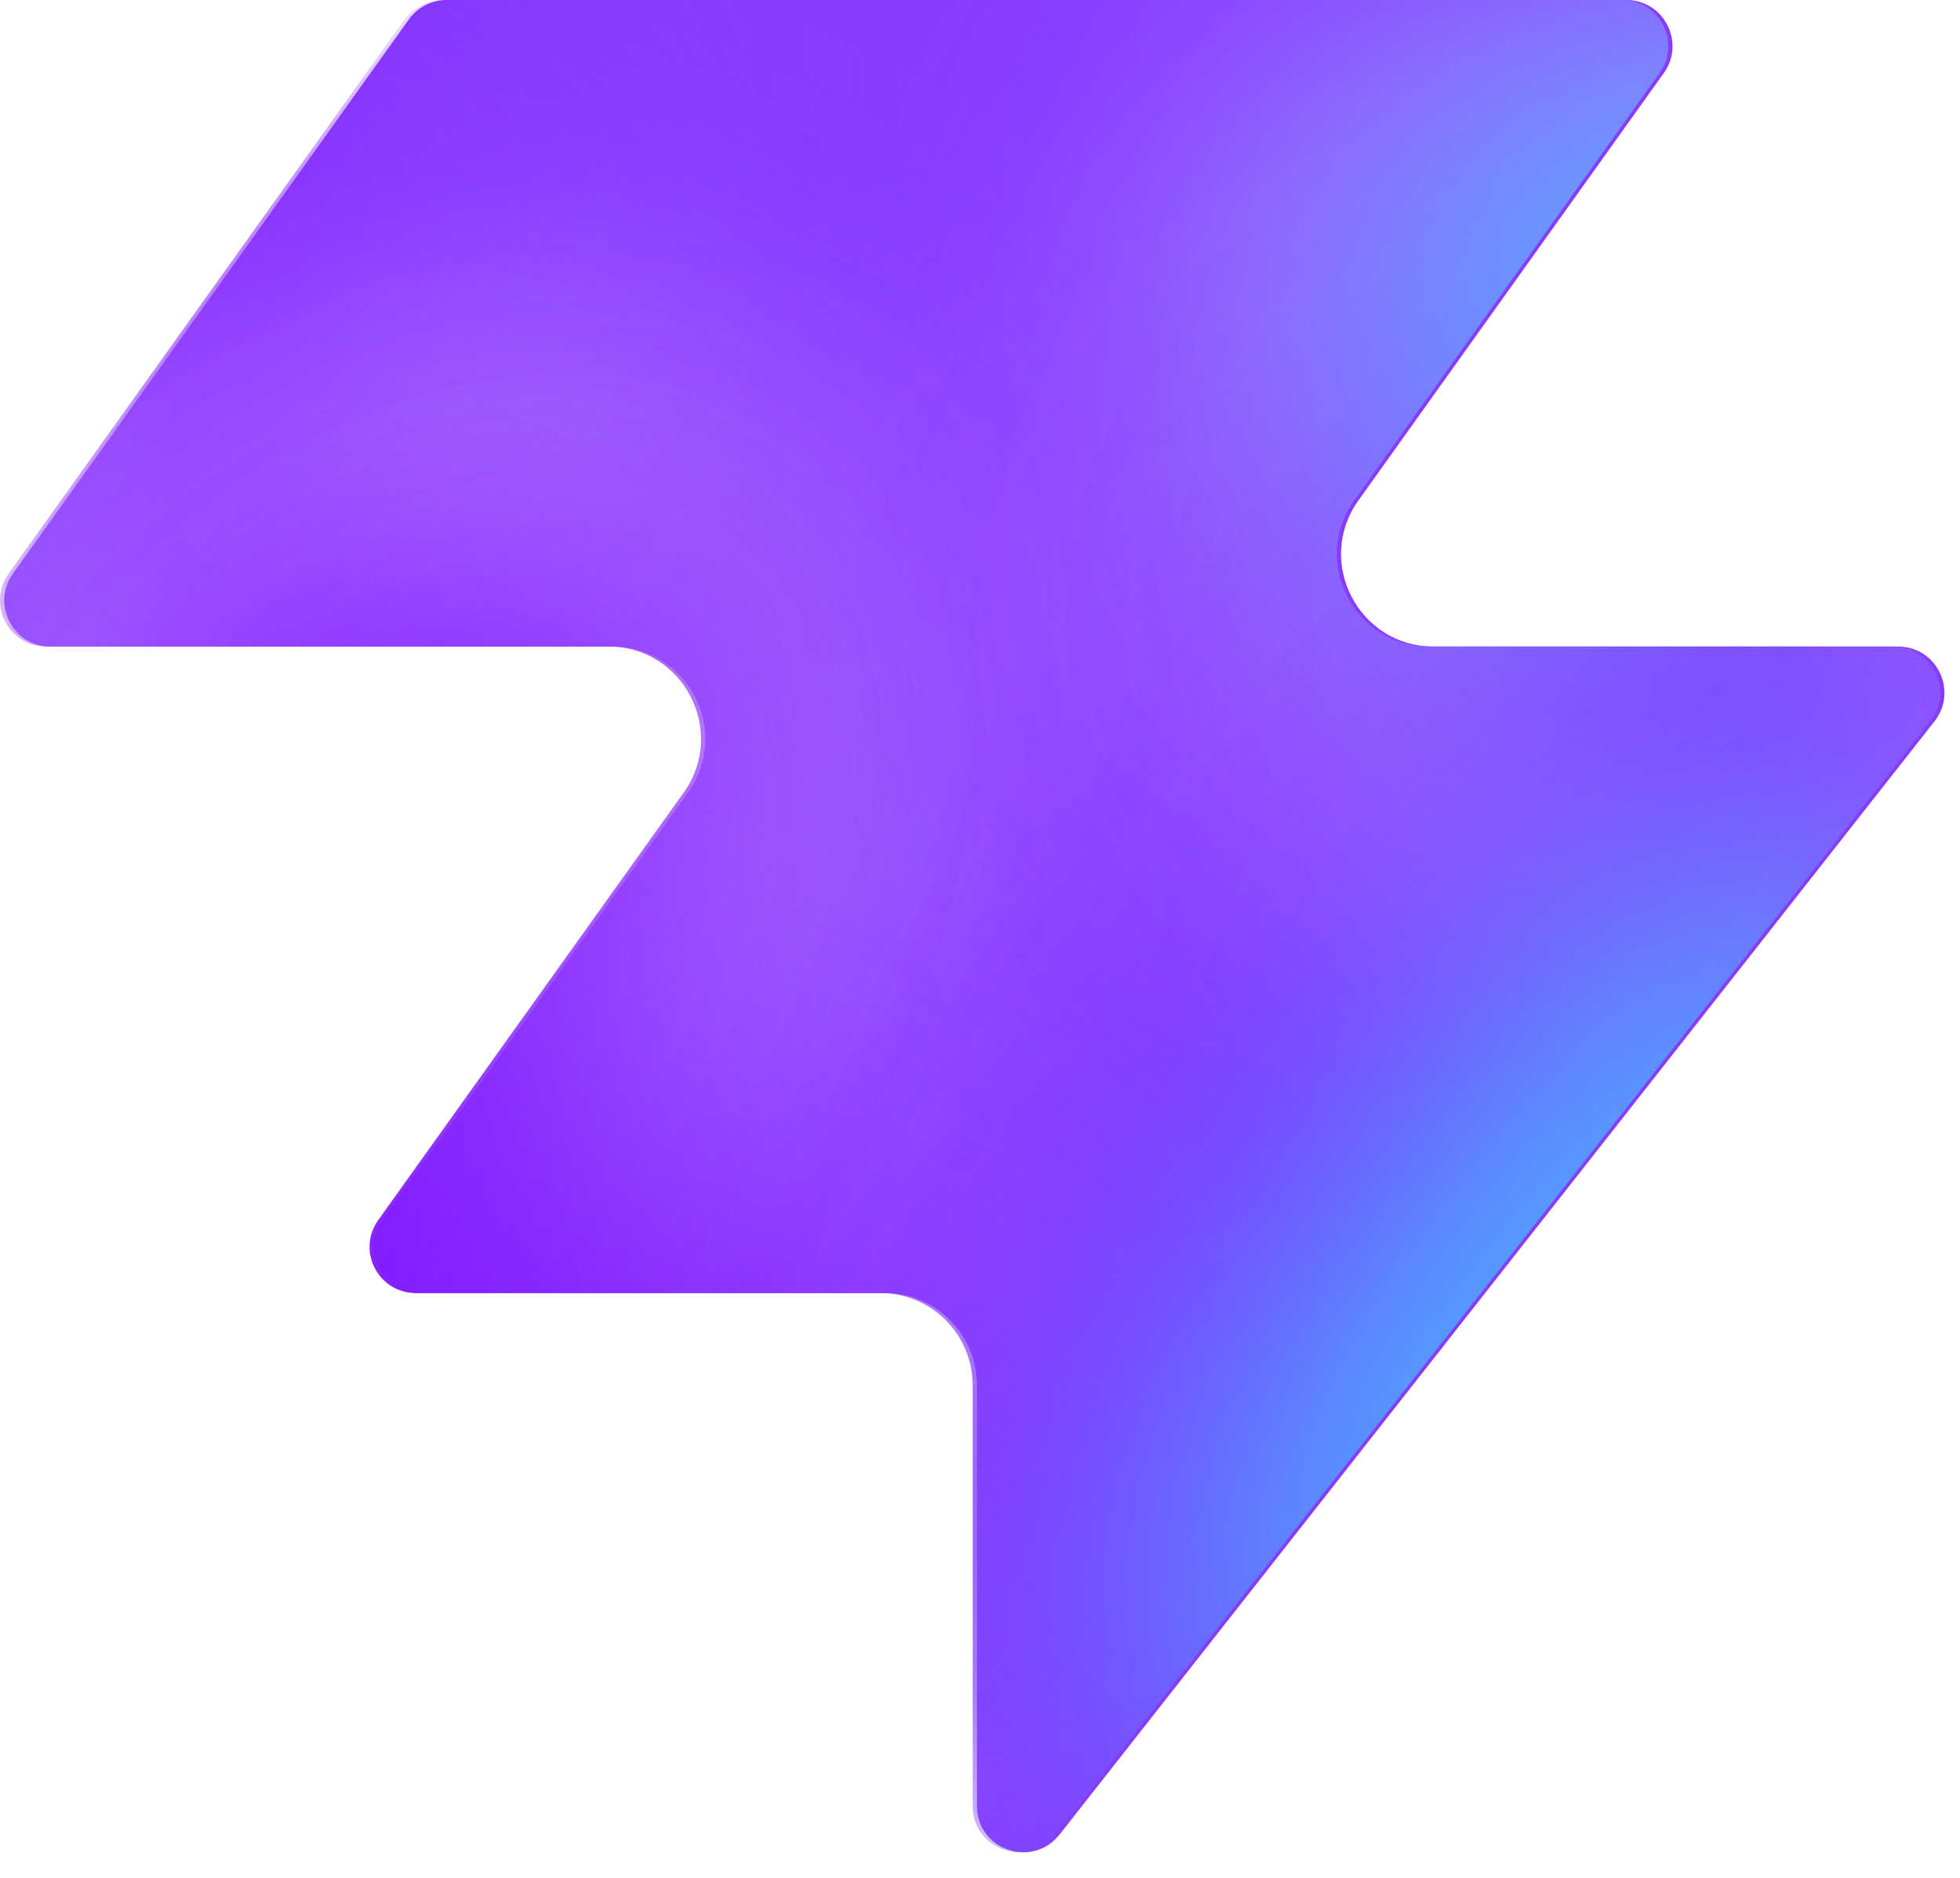
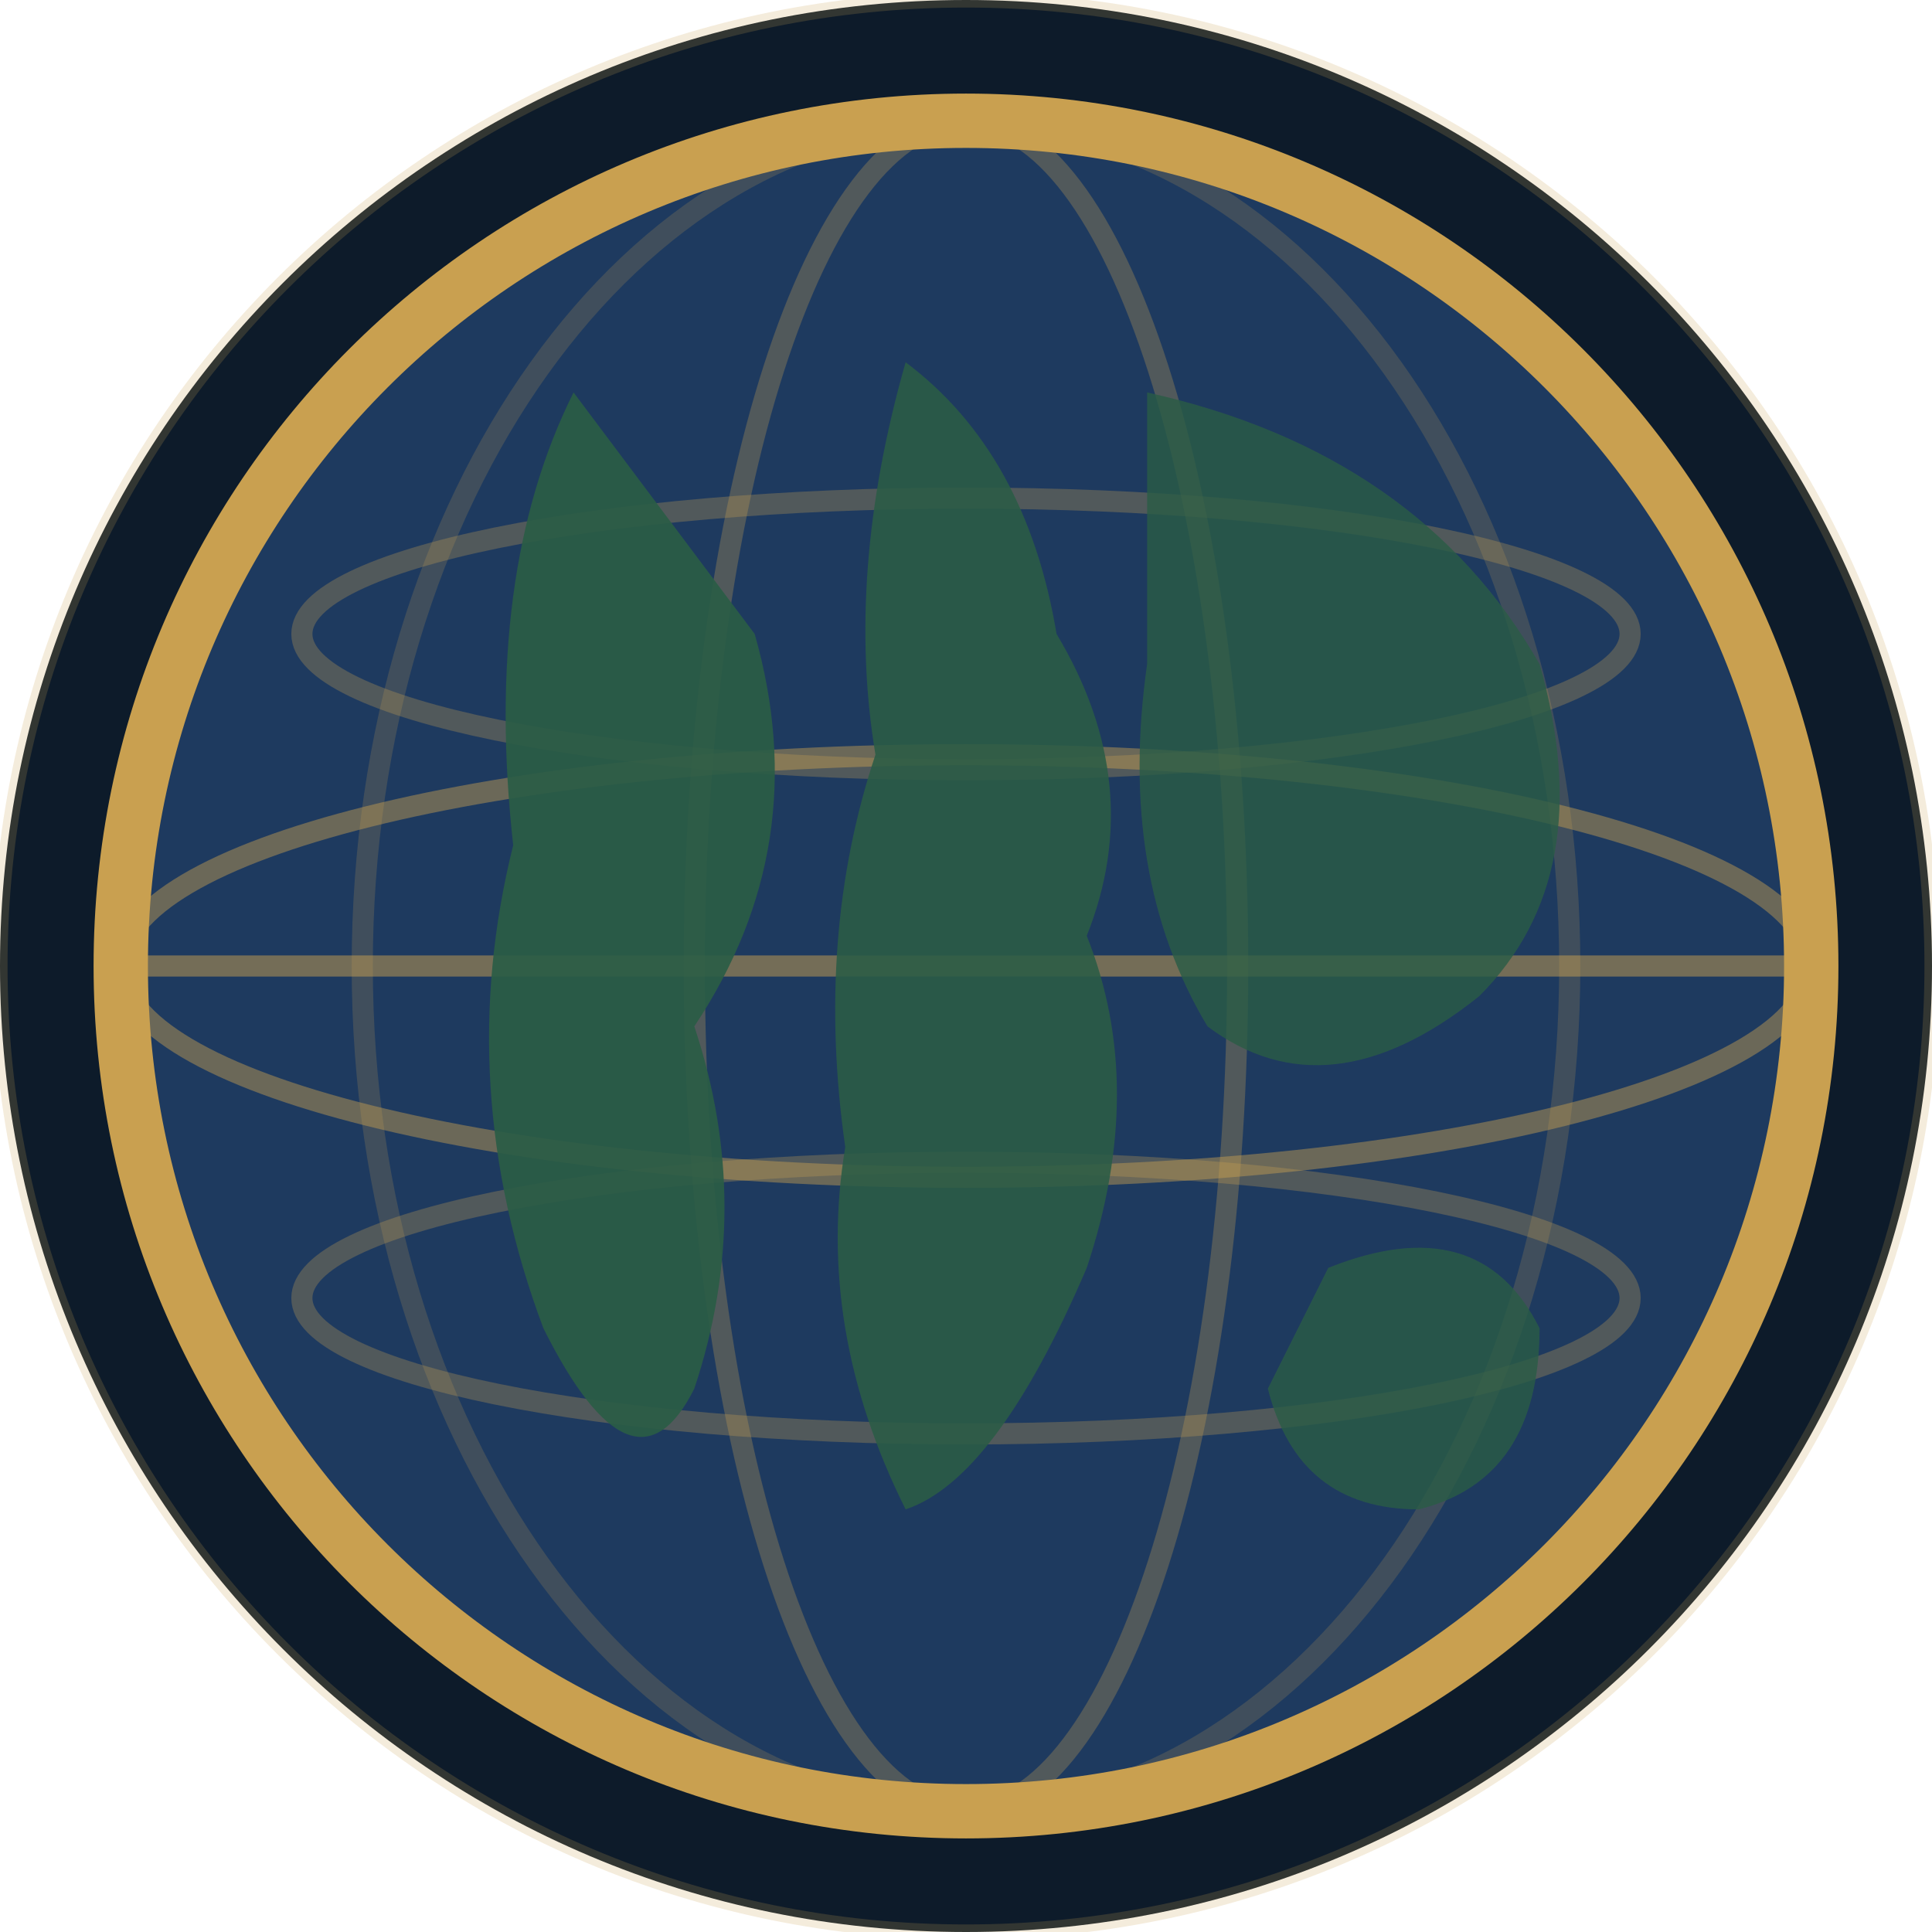
- <svg xmlns="http://www.w3.org/2000/svg" width="48" height="46" fill="none" viewBox="0 0 48 46">
-   <path fill="#863bff" d="M25.946 44.938c-.664.845-2.021.375-2.021-.698V33.937a2.26 2.26 0 0 0-2.262-2.262H10.287c-.92 0-1.456-1.04-.92-1.788l7.48-10.471c1.07-1.497 0-3.578-1.842-3.578H1.237c-.92 0-1.456-1.04-.92-1.788L10.013.474c.214-.297.556-.474.92-.474h28.894c.92 0 1.456 1.04.92 1.788l-7.48 10.471c-1.07 1.498 0 3.579 1.842 3.579h11.377c.943 0 1.473 1.088.89 1.83L25.947 44.94z" style="fill:#863bff;fill:color(display-p3 .525 .23 1);fill-opacity:1" />
-   <mask id="a" width="48" height="46" x="0" y="0" maskUnits="userSpaceOnUse" style="mask-type:alpha">
-     <path fill="#000" d="M25.842 44.938c-.664.844-2.021.375-2.021-.698V33.937a2.26 2.26 0 0 0-2.262-2.262H10.183c-.92 0-1.456-1.04-.92-1.788l7.48-10.471c1.07-1.498 0-3.579-1.842-3.579H1.133c-.92 0-1.456-1.04-.92-1.787L9.91.473c.214-.297.556-.474.92-.474h28.894c.92 0 1.456 1.04.92 1.788l-7.48 10.471c-1.07 1.498 0 3.578 1.842 3.578h11.377c.943 0 1.473 1.088.89 1.832L25.843 44.94z" style="fill:#000;fill-opacity:1" />
-   </mask>
-   <g mask="url(#a)">
-     <g filter="url(#b)">
-       <ellipse cx="5.508" cy="14.704" fill="#ede6ff" rx="5.508" ry="14.704" style="fill:#ede6ff;fill:color(display-p3 .927 .903 1);fill-opacity:1" transform="matrix(.00324 1 1 -.00324 -4.47 31.516)" />
-     </g>
-     <g filter="url(#c)">
-       <ellipse cx="10.399" cy="29.851" fill="#ede6ff" rx="10.399" ry="29.851" style="fill:#ede6ff;fill:color(display-p3 .927 .903 1);fill-opacity:1" transform="matrix(.00324 1 1 -.00324 -39.328 7.883)" />
-     </g>
-     <g filter="url(#d)">
-       <ellipse cx="5.508" cy="30.487" fill="#7e14ff" rx="5.508" ry="30.487" style="fill:#7e14ff;fill:color(display-p3 .492 .077 1);fill-opacity:1" transform="rotate(89.814 -25.913 -14.639)scale(1 -1)" />
-     </g>
-     <g filter="url(#e)">
-       <ellipse cx="5.508" cy="30.599" fill="#7e14ff" rx="5.508" ry="30.599" style="fill:#7e14ff;fill:color(display-p3 .492 .077 1);fill-opacity:1" transform="rotate(89.814 -32.644 -3.334)scale(1 -1)" />
-     </g>
-     <g filter="url(#f)">
-       <ellipse cx="5.508" cy="30.599" fill="#7e14ff" rx="5.508" ry="30.599" style="fill:#7e14ff;fill:color(display-p3 .492 .077 1);fill-opacity:1" transform="matrix(.00324 1 1 -.00324 -34.34 30.47)" />
-     </g>
-     <g filter="url(#g)">
-       <ellipse cx="14.072" cy="22.078" fill="#ede6ff" rx="14.072" ry="22.078" style="fill:#ede6ff;fill:color(display-p3 .927 .903 1);fill-opacity:1" transform="rotate(93.35 24.506 48.493)scale(-1 1)" />
-     </g>
-     <g filter="url(#h)">
-       <ellipse cx="3.47" cy="21.501" fill="#7e14ff" rx="3.47" ry="21.501" style="fill:#7e14ff;fill:color(display-p3 .492 .077 1);fill-opacity:1" transform="rotate(89.009 28.708 47.59)scale(-1 1)" />
-     </g>
-     <g filter="url(#i)">
-       <ellipse cx="3.47" cy="21.501" fill="#7e14ff" rx="3.47" ry="21.501" style="fill:#7e14ff;fill:color(display-p3 .492 .077 1);fill-opacity:1" transform="rotate(89.009 28.708 47.59)scale(-1 1)" />
-     </g>
-     <g filter="url(#j)">
-       <ellipse cx=".387" cy="8.972" fill="#7e14ff" rx="4.407" ry="29.108" style="fill:#7e14ff;fill:color(display-p3 .492 .077 1);fill-opacity:1" transform="rotate(39.51 .387 8.972)" />
-     </g>
-     <g filter="url(#k)">
-       <ellipse cx="47.523" cy="-6.092" fill="#7e14ff" rx="4.407" ry="29.108" style="fill:#7e14ff;fill:color(display-p3 .492 .077 1);fill-opacity:1" transform="rotate(37.892 47.523 -6.092)" />
-     </g>
-     <g filter="url(#l)">
-       <ellipse cx="41.412" cy="6.333" fill="#47bfff" rx="5.971" ry="9.665" style="fill:#47bfff;fill:color(display-p3 .28 .748 1);fill-opacity:1" transform="rotate(37.892 41.412 6.333)" />
-     </g>
-     <g filter="url(#m)">
-       <ellipse cx="-1.879" cy="38.332" fill="#7e14ff" rx="4.407" ry="29.108" style="fill:#7e14ff;fill:color(display-p3 .492 .077 1);fill-opacity:1" transform="rotate(37.892 -1.88 38.332)" />
-     </g>
-     <g filter="url(#n)">
-       <ellipse cx="-1.879" cy="38.332" fill="#7e14ff" rx="4.407" ry="29.108" style="fill:#7e14ff;fill:color(display-p3 .492 .077 1);fill-opacity:1" transform="rotate(37.892 -1.88 38.332)" />
-     </g>
-     <g filter="url(#o)">
-       <ellipse cx="35.651" cy="29.907" fill="#7e14ff" rx="4.407" ry="29.108" style="fill:#7e14ff;fill:color(display-p3 .492 .077 1);fill-opacity:1" transform="rotate(37.892 35.651 29.907)" />
-     </g>
-     <g filter="url(#p)">
-       <ellipse cx="38.418" cy="32.4" fill="#47bfff" rx="5.971" ry="15.297" style="fill:#47bfff;fill:color(display-p3 .28 .748 1);fill-opacity:1" transform="rotate(37.892 38.418 32.4)" />
-     </g>
-   </g>
-   <defs>
-     <filter id="b" width="60.045" height="41.654" x="-19.77" y="16.149" color-interpolation-filters="sRGB" filterUnits="userSpaceOnUse">
-       <feFlood flood-opacity="0" result="BackgroundImageFix" />
-       <feBlend in="SourceGraphic" in2="BackgroundImageFix" result="shape" />
-       <feGaussianBlur result="effect1_foregroundBlur_2002_17158" stdDeviation="7.659" />
-     </filter>
-     <filter id="c" width="90.34" height="51.437" x="-54.613" y="-7.533" color-interpolation-filters="sRGB" filterUnits="userSpaceOnUse">
-       <feFlood flood-opacity="0" result="BackgroundImageFix" />
-       <feBlend in="SourceGraphic" in2="BackgroundImageFix" result="shape" />
-       <feGaussianBlur result="effect1_foregroundBlur_2002_17158" stdDeviation="7.659" />
-     </filter>
-     <filter id="d" width="79.355" height="29.4" x="-49.64" y="2.03" color-interpolation-filters="sRGB" filterUnits="userSpaceOnUse">
-       <feFlood flood-opacity="0" result="BackgroundImageFix" />
-       <feBlend in="SourceGraphic" in2="BackgroundImageFix" result="shape" />
-       <feGaussianBlur result="effect1_foregroundBlur_2002_17158" stdDeviation="4.596" />
-     </filter>
-     <filter id="e" width="79.579" height="29.4" x="-45.045" y="20.029" color-interpolation-filters="sRGB" filterUnits="userSpaceOnUse">
-       <feFlood flood-opacity="0" result="BackgroundImageFix" />
-       <feBlend in="SourceGraphic" in2="BackgroundImageFix" result="shape" />
-       <feGaussianBlur result="effect1_foregroundBlur_2002_17158" stdDeviation="4.596" />
-     </filter>
-     <filter id="f" width="79.579" height="29.4" x="-43.513" y="21.178" color-interpolation-filters="sRGB" filterUnits="userSpaceOnUse">
-       <feFlood flood-opacity="0" result="BackgroundImageFix" />
-       <feBlend in="SourceGraphic" in2="BackgroundImageFix" result="shape" />
-       <feGaussianBlur result="effect1_foregroundBlur_2002_17158" stdDeviation="4.596" />
-     </filter>
-     <filter id="g" width="74.749" height="58.852" x="15.756" y="-17.901" color-interpolation-filters="sRGB" filterUnits="userSpaceOnUse">
-       <feFlood flood-opacity="0" result="BackgroundImageFix" />
-       <feBlend in="SourceGraphic" in2="BackgroundImageFix" result="shape" />
-       <feGaussianBlur result="effect1_foregroundBlur_2002_17158" stdDeviation="7.659" />
-     </filter>
-     <filter id="h" width="61.377" height="25.362" x="23.548" y="2.284" color-interpolation-filters="sRGB" filterUnits="userSpaceOnUse">
-       <feFlood flood-opacity="0" result="BackgroundImageFix" />
-       <feBlend in="SourceGraphic" in2="BackgroundImageFix" result="shape" />
-       <feGaussianBlur result="effect1_foregroundBlur_2002_17158" stdDeviation="4.596" />
-     </filter>
-     <filter id="i" width="61.377" height="25.362" x="23.548" y="2.284" color-interpolation-filters="sRGB" filterUnits="userSpaceOnUse">
-       <feFlood flood-opacity="0" result="BackgroundImageFix" />
-       <feBlend in="SourceGraphic" in2="BackgroundImageFix" result="shape" />
-       <feGaussianBlur result="effect1_foregroundBlur_2002_17158" stdDeviation="4.596" />
-     </filter>
-     <filter id="j" width="56.045" height="63.649" x="-27.636" y="-22.853" color-interpolation-filters="sRGB" filterUnits="userSpaceOnUse">
-       <feFlood flood-opacity="0" result="BackgroundImageFix" />
-       <feBlend in="SourceGraphic" in2="BackgroundImageFix" result="shape" />
-       <feGaussianBlur result="effect1_foregroundBlur_2002_17158" stdDeviation="4.596" />
-     </filter>
-     <filter id="k" width="54.814" height="64.646" x="20.116" y="-38.415" color-interpolation-filters="sRGB" filterUnits="userSpaceOnUse">
-       <feFlood flood-opacity="0" result="BackgroundImageFix" />
-       <feBlend in="SourceGraphic" in2="BackgroundImageFix" result="shape" />
-       <feGaussianBlur result="effect1_foregroundBlur_2002_17158" stdDeviation="4.596" />
-     </filter>
-     <filter id="l" width="33.541" height="35.313" x="24.641" y="-11.323" color-interpolation-filters="sRGB" filterUnits="userSpaceOnUse">
-       <feFlood flood-opacity="0" result="BackgroundImageFix" />
-       <feBlend in="SourceGraphic" in2="BackgroundImageFix" result="shape" />
-       <feGaussianBlur result="effect1_foregroundBlur_2002_17158" stdDeviation="4.596" />
-     </filter>
-     <filter id="m" width="54.814" height="64.646" x="-29.286" y="6.009" color-interpolation-filters="sRGB" filterUnits="userSpaceOnUse">
-       <feFlood flood-opacity="0" result="BackgroundImageFix" />
-       <feBlend in="SourceGraphic" in2="BackgroundImageFix" result="shape" />
-       <feGaussianBlur result="effect1_foregroundBlur_2002_17158" stdDeviation="4.596" />
-     </filter>
-     <filter id="n" width="54.814" height="64.646" x="-29.286" y="6.009" color-interpolation-filters="sRGB" filterUnits="userSpaceOnUse">
-       <feFlood flood-opacity="0" result="BackgroundImageFix" />
-       <feBlend in="SourceGraphic" in2="BackgroundImageFix" result="shape" />
-       <feGaussianBlur result="effect1_foregroundBlur_2002_17158" stdDeviation="4.596" />
-     </filter>
-     <filter id="o" width="54.814" height="64.646" x="8.244" y="-2.416" color-interpolation-filters="sRGB" filterUnits="userSpaceOnUse">
-       <feFlood flood-opacity="0" result="BackgroundImageFix" />
-       <feBlend in="SourceGraphic" in2="BackgroundImageFix" result="shape" />
-       <feGaussianBlur result="effect1_foregroundBlur_2002_17158" stdDeviation="4.596" />
-     </filter>
-     <filter id="p" width="39.409" height="43.623" x="18.713" y="10.588" color-interpolation-filters="sRGB" filterUnits="userSpaceOnUse">
-       <feFlood flood-opacity="0" result="BackgroundImageFix" />
-       <feBlend in="SourceGraphic" in2="BackgroundImageFix" result="shape" />
-       <feGaussianBlur result="effect1_foregroundBlur_2002_17158" stdDeviation="4.596" />
-     </filter>
-   </defs>
+ <svg xmlns="http://www.w3.org/2000/svg" viewBox="0 0 64 64">
+   <circle cx="32" cy="32" r="32" fill="#0d1b2a" />
+   <circle cx="32" cy="32" r="28" fill="#1e3a5f" />
+   <ellipse cx="32" cy="32" rx="28" ry="7" fill="none" stroke="#c9a050" stroke-width="0.7" opacity="0.45" />
+   <ellipse cx="32" cy="21" rx="22" ry="4.5" fill="none" stroke="#c9a050" stroke-width="0.7" opacity="0.3" />
+   <ellipse cx="32" cy="43" rx="22" ry="4.5" fill="none" stroke="#c9a050" stroke-width="0.7" opacity="0.3" />
+   <line x1="4" y1="32" x2="60" y2="32" stroke="#c9a050" stroke-width="0.7" opacity="0.5" />
+   <ellipse cx="32" cy="32" rx="9" ry="28" fill="none" stroke="#c9a050" stroke-width="0.7" opacity="0.3" />
+   <ellipse cx="32" cy="32" rx="20" ry="28" fill="none" stroke="#c9a050" stroke-width="0.7" opacity="0.2" />
+   <path d="M19 13 Q16 19 17 28 Q15 36 18 44 Q21 50 23 46 Q25 40 23 34 Q27 28 25 21 Z" fill="#2a5c45" opacity="0.92" />
+   <path d="M30 12 Q34 15 35 21 Q38 26 36 31 Q38 36 36 42 Q33 49 30 50 Q27 44 28 38 Q27 31 29 25 Q28 19 30 12 Z" fill="#2a5c45" opacity="0.88" />
+   <path d="M38 13 Q47 15 51 22 Q53 29 49 33 Q44 37 40 34 Q37 29 38 22 Z" fill="#2a5c45" opacity="0.82" />
+   <path d="M44 42 Q49 40 51 44 Q51 49 47 50 Q43 50 42 46 Z" fill="#2a5c45" opacity="0.82" />
+   <circle cx="32" cy="32" r="28" fill="none" stroke="#c9a050" stroke-width="1.8" />
+   <circle cx="32" cy="32" r="32" fill="none" stroke="#c9a050" stroke-width="0.5" opacity="0.2" />
</svg>
